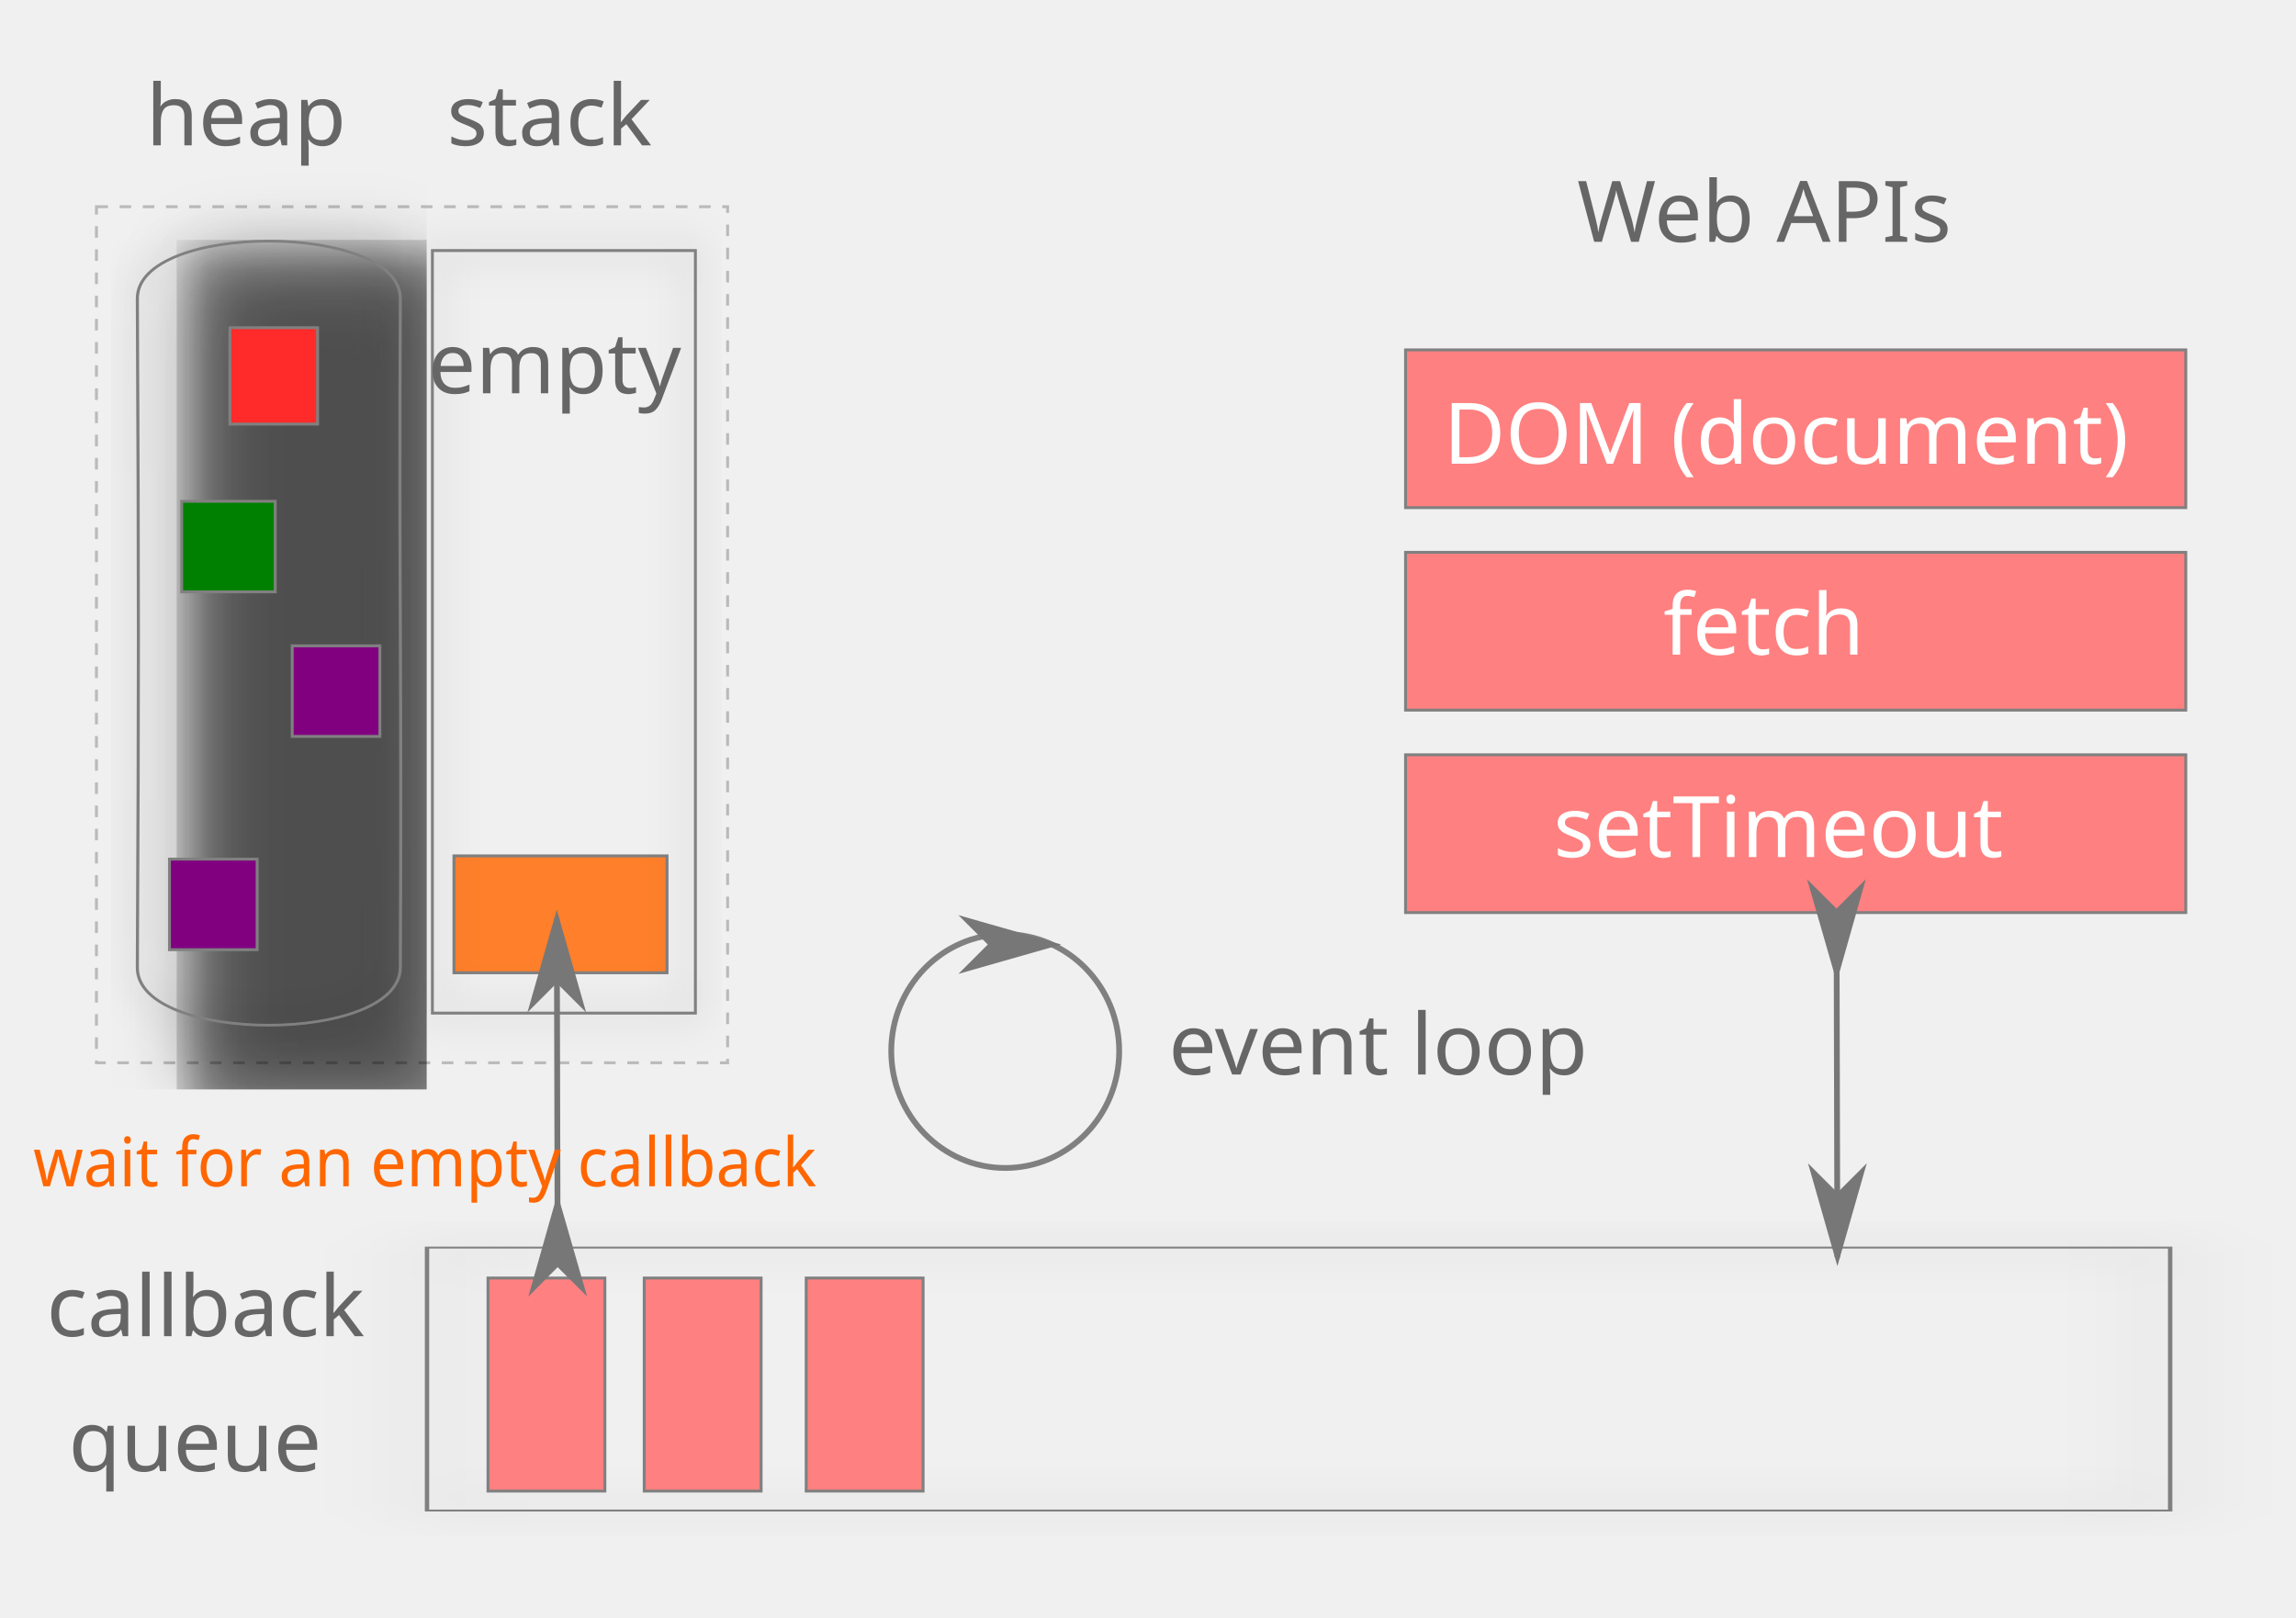
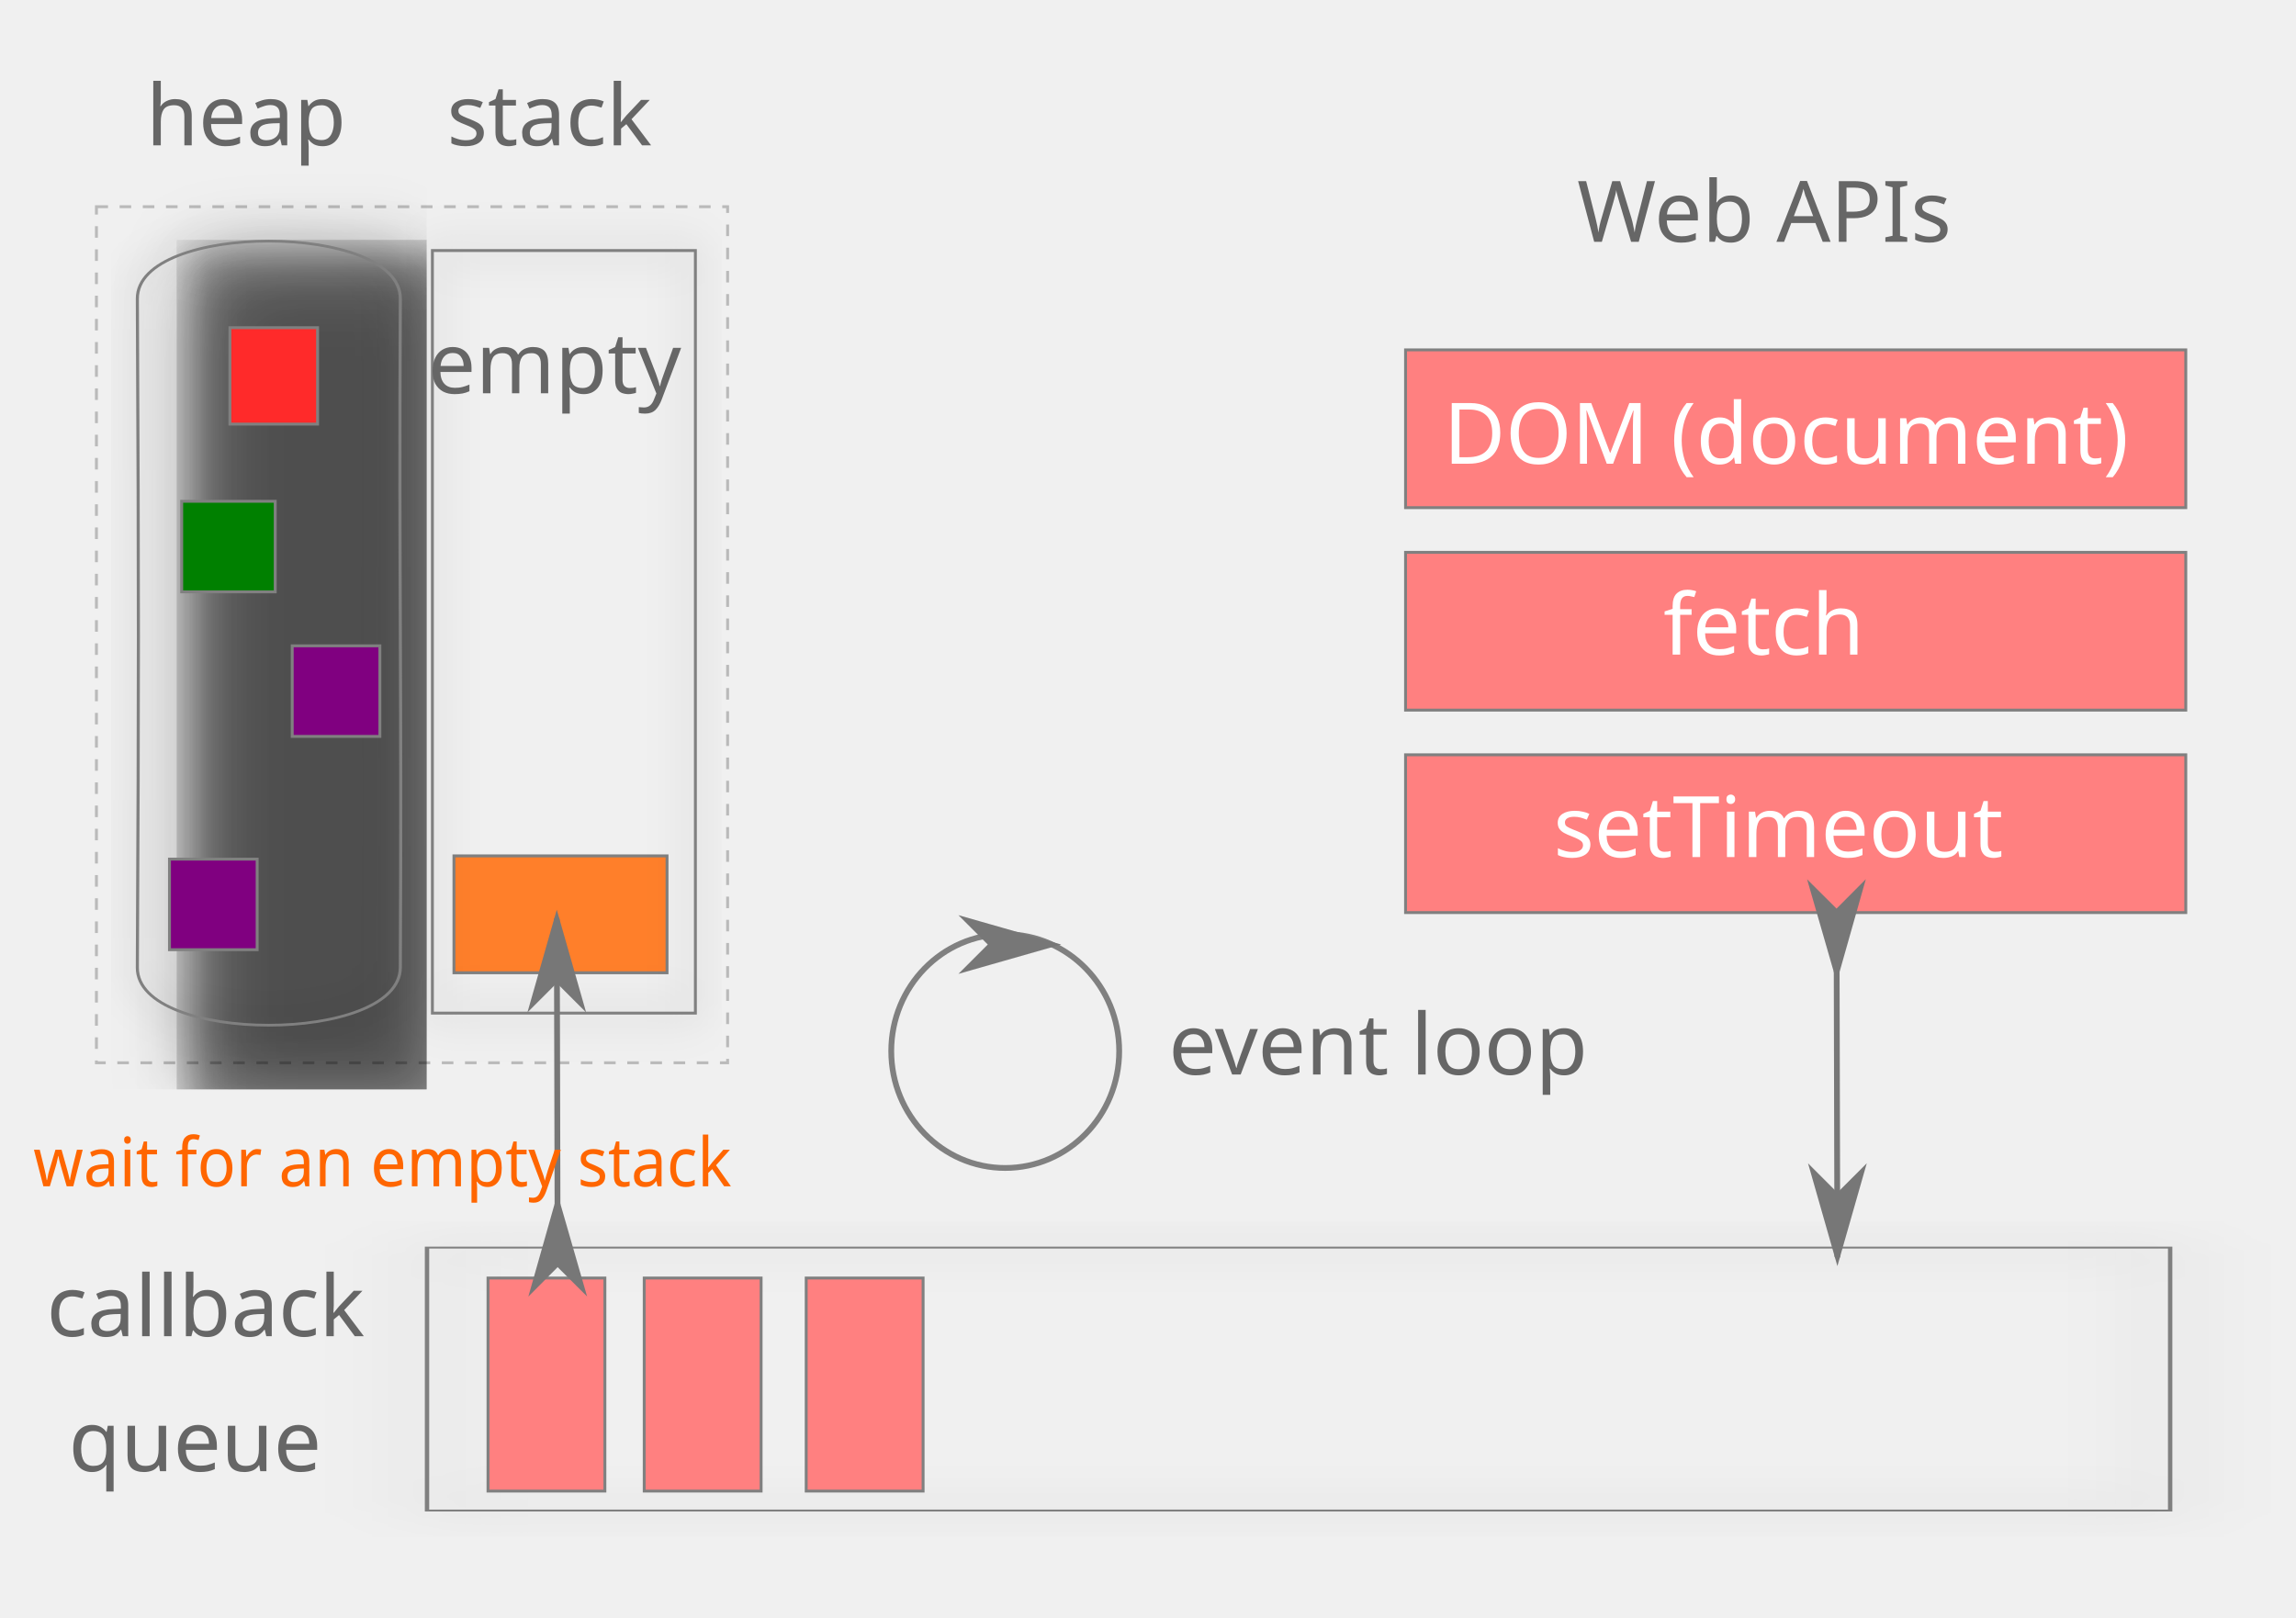
<svg xmlns="http://www.w3.org/2000/svg" width="210mm" height="148mm" viewBox="0 0 210 148" version="1.1" id="svg8">
  <defs id="defs2">
    <marker style="overflow:visible" id="marker9448" refX="0.0" refY="0.0" orient="auto">
      <path transform="scale(0.8) translate(12.5,0)" style="fill-rule:evenodd;stroke:#777777;stroke-width:1pt;stroke-opacity:1;fill:#777777;fill-opacity:1" d="M 0.0,0.0 L 5.0,-5.0 L -12.5,0.0 L 5.0,5.0 L 0.0,0.0 z " id="path9446" />
    </marker>
    <marker orient="auto" refY="0.0" refX="0.0" id="marker9396" style="overflow:visible;">
      <path id="path9394" d="M 0.0,0.0 L 5.0,-5.0 L -12.5,0.0 L 5.0,5.0 L 0.0,0.0 z " style="fill-rule:evenodd;stroke:#777777;stroke-width:1pt;stroke-opacity:1;fill:#777777;fill-opacity:1" transform="scale(0.8) rotate(180) translate(12.5,0)" />
    </marker>
    <marker orient="auto" refY="0.0" refX="0.0" id="marker9350" style="overflow:visible;">
      <path id="path9348" d="M 0.0,0.0 L 5.0,-5.0 L -12.5,0.0 L 5.0,5.0 L 0.0,0.0 z " style="fill-rule:evenodd;stroke:#777777;stroke-width:1pt;stroke-opacity:1;fill:#777777;fill-opacity:1" transform="scale(0.8) rotate(180) translate(12.5,0)" />
    </marker>
    <marker orient="auto" refY="0.0" refX="0.0" id="Arrow1Lstart" style="overflow:visible">
      <path id="path4646" d="M 0.0,0.0 L 5.0,-5.0 L -12.5,0.0 L 5.0,5.0 L 0.0,0.0 z " style="fill-rule:evenodd;stroke:#777777;stroke-width:1pt;stroke-opacity:1;fill:#777777;fill-opacity:1" transform="scale(0.8) translate(12.5,0)" />
    </marker>
    <marker style="overflow:visible;" id="marker7248" refX="0.0" refY="0.0" orient="auto">
      <path transform="scale(0.8) rotate(180) translate(12.5,0)" style="fill-rule:evenodd;stroke:#777777;stroke-width:1pt;stroke-opacity:1;fill:#777777;fill-opacity:1" d="M 0.0,0.0 L 5.0,-5.0 L -12.5,0.0 L 5.0,5.0 L 0.0,0.0 z " id="path7246" />
    </marker>
    <marker style="overflow:visible;" id="marker6008" refX="0.0" refY="0.0" orient="auto">
      <path transform="scale(0.8) rotate(180) translate(12.5,0)" style="fill-rule:evenodd;stroke:#777777;stroke-width:1pt;stroke-opacity:1;fill:#777777;fill-opacity:1" d="M 0.0,0.0 L 5.0,-5.0 L -12.5,0.0 L 5.0,5.0 L 0.0,0.0 z " id="path6006" />
    </marker>
    <marker orient="auto" refY="0.0" refX="0.0" id="Arrow1Lend" style="overflow:visible;">
      <path id="path4649" d="M 0.0,0.0 L 5.0,-5.0 L -12.5,0.0 L 5.0,5.0 L 0.0,0.0 z " style="fill-rule:evenodd;stroke:#777777;stroke-width:1pt;stroke-opacity:1;fill:#777777;fill-opacity:1" transform="scale(0.8) rotate(180) translate(12.5,0)" />
    </marker>
    <marker orient="auto" refY="0.0" refX="0.0" id="Arrow2Lend" style="overflow:visible;">
      <path id="path4667" style="fill-rule:evenodd;stroke-width:0.625;stroke-linejoin:round;stroke:#000000;stroke-opacity:1;fill:#000000;fill-opacity:1" d="M 8.719,4.034 L -2.207,0.016 L 8.719,-4.002 C 6.973,-1.63 6.983,1.616 8.719,4.034 z " transform="scale(1.1) rotate(180) translate(1,0)" />
    </marker>
    <filter style="color-interpolation-filters:sRGB;" id="filter4507">
      <feColorMatrix result="fbSourceGraphicAlpha" in="fbSourceGraphic" values="0 0 0 -1 0 0 0 0 -1 0 0 0 0 -1 0 0 0 0 1 0" id="feColorMatrix4509" />
      <feFlood id="feFlood4511" flood-opacity="0.498" flood-color="rgb(0,0,0)" result="flood" in="fbSourceGraphic" />
      <feComposite in2="flood" id="feComposite4513" in="flood" operator="in" result="composite1" />
      <feGaussianBlur id="feGaussianBlur4515" in="composite1" stdDeviation="3" result="blur" />
      <feOffset id="feOffset4517" dx="6" dy="6" result="offset" />
      <feComposite in2="offset" id="feComposite4519" in="fbSourceGraphic" operator="over" result="fbSourceGraphic" />
      <feColorMatrix result="fbSourceGraphicAlpha" in="fbSourceGraphic" values="0 0 0 -1 0 0 0 0 -1 0 0 0 0 -1 0 0 0 0 1 0" id="feColorMatrix4521" />
      <feFlood id="feFlood4523" flood-opacity="0.498" flood-color="rgb(0,0,0)" result="flood" in="fbSourceGraphic" />
      <feComposite in2="fbSourceGraphic" id="feComposite4525" in="flood" operator="in" result="composite1" />
      <feGaussianBlur id="feGaussianBlur4527" in="composite1" stdDeviation="3" result="blur" />
      <feOffset id="feOffset4529" dx="2" dy="2" result="offset" />
      <feComposite in2="offset" id="feComposite4531" in="fbSourceGraphic" operator="over" result="fbSourceGraphic" />
      <feColorMatrix result="fbSourceGraphicAlpha" in="fbSourceGraphic" values="0 0 0 -1 0 0 0 0 -1 0 0 0 0 -1 0 0 0 0 1 0" id="feColorMatrix4533" />
      <feFlood id="feFlood4535" flood-opacity="0.498" flood-color="rgb(0,0,0)" result="flood" in="fbSourceGraphic" />
      <feComposite in2="fbSourceGraphic" id="feComposite4537" in="flood" operator="in" result="composite1" />
      <feGaussianBlur id="feGaussianBlur4539" in="composite1" stdDeviation="3" result="blur" />
      <feOffset id="feOffset4541" dx="0" dy="0" result="offset" />
      <feComposite in2="offset" id="feComposite4543" in="fbSourceGraphic" operator="over" result="composite2" />
    </filter>
    <filter style="color-interpolation-filters:sRGB;" id="filter4589">
      <feFlood flood-opacity="0.498" flood-color="rgb(0,0,0)" result="flood" id="feFlood4579" />
      <feComposite in="flood" in2="SourceGraphic" operator="in" result="composite1" id="feComposite4581" />
      <feGaussianBlur in="composite1" stdDeviation="2" result="blur" id="feGaussianBlur4583" />
      <feOffset dx="0" dy="0" result="offset" id="feOffset4585" />
      <feComposite in="SourceGraphic" in2="offset" operator="over" result="composite2" id="feComposite4587" />
    </filter>
  </defs>
  <g id="layer1" transform="translate(0,-149)">
    <rect style="opacity:1;fill:#ff7f2a;fill-opacity:1;stroke:#808080;stroke-width:0.265;stroke-miterlimit:4;stroke-dasharray:none;stroke-dashoffset:0;stroke-opacity:1" id="rect10334" width="10.691" height="19.489" x="227.294" y="41.52" transform="matrix(0,1,1,0,0,0)" />
    <rect style="opacity:1;fill:none;fill-opacity:1;stroke:#808080;stroke-width:0.175;stroke-miterlimit:4;stroke-dasharray:none;stroke-dashoffset:0;stroke-opacity:1;filter:url(#filter4589)" id="rect5996" width="24.054" height="69.757" x="60.396" y="211.599" transform="matrix(0,1,-2.285569,0,682.1144,202.7278)" />
    <rect y="265.909" x="44.634" height="19.489" width="10.691" id="rect10296" style="opacity:1;fill:#ff8080;fill-opacity:1;stroke:#808080;stroke-width:0.265;stroke-miterlimit:4;stroke-dasharray:none;stroke-dashoffset:0;stroke-opacity:1" />
    <rect style="opacity:0.48;fill:none;fill-opacity:1;stroke:#808080;stroke-width:0.265;stroke-miterlimit:4;stroke-dasharray:1.06, 1.06;stroke-dashoffset:0;stroke-opacity:1" id="rect4485" width="57.73" height="78.31" x="8.82" y="167.909" />
    <rect style="opacity:1;fill:none;fill-opacity:1;stroke:#808080;stroke-width:0.265;stroke-miterlimit:4;stroke-dasharray:none;stroke-dashoffset:0;stroke-opacity:1;filter:url(#filter4507)" id="rect4495" width="24.054" height="69.757" x="12.562" y="171.918" />
    <path style="opacity:1;fill:none;fill-opacity:1;stroke:#808080;stroke-width:0.283;stroke-miterlimit:4;stroke-dasharray:none;stroke-dashoffset:0;stroke-opacity:1;filter:url(#filter4589)" d="m 33.409,171.383 c -0.033,-8.018 24.087,-8.018 24.054,0 -0.129,31.944 0.139,38.883 0,69.757 -0.036,8.018 -24.088,8.018 -24.054,0 0.129,-30.607 0.129,-38.081 0,-69.757 z" id="rect4545" transform="matrix(1,0,0,0.8770223,-20.84702,26.02261)" />
    <rect y="171.918" x="39.549" height="69.757" width="24.054" id="rect4591" style="opacity:1;fill:none;fill-opacity:1;stroke:#808080;stroke-width:0.265;stroke-miterlimit:4;stroke-dasharray:none;stroke-dashoffset:0;stroke-opacity:1;filter:url(#filter4589)" />
    <text xml:space="preserve" style="font-style:normal;font-weight:normal;font-size:9.878px;line-height:1.25;font-family:sans-serif;letter-spacing:0px;word-spacing:0px;fill:#000000;fill-opacity:1;stroke:none;stroke-width:0.265" x="13.363" y="162.296" id="text4595">
      <tspan id="tspan4593" x="13.363" y="162.296" style="font-size:7.761px;fill:#666666;stroke-width:0.265">heap</tspan>
    </text>
    <text id="text4609" y="162.296" x="40.88" style="font-style:normal;font-weight:normal;font-size:9.878px;line-height:1.25;font-family:sans-serif;letter-spacing:0px;word-spacing:0px;fill:#000000;fill-opacity:1;stroke:none;stroke-width:0.265" xml:space="preserve">
      <tspan style="font-size:7.761px;fill:#666666;stroke-width:0.265" y="162.296" x="40.88" id="tspan4607">stack</tspan>
    </text>
    <rect style="opacity:1;fill:#ff8080;fill-opacity:1;stroke:#808080;stroke-width:0.265;stroke-miterlimit:4;stroke-dasharray:none;stroke-dashoffset:0;stroke-opacity:1" id="rect4612" width="71.361" height="14.433" x="128.557" y="181.005" />
    <text id="text4616" y="191.418" x="132.031" style="font-style:normal;font-weight:normal;font-size:9.878px;line-height:1.25;font-family:sans-serif;letter-spacing:0px;word-spacing:0px;fill:#ffffff;fill-opacity:1;stroke:none;stroke-width:0.265" xml:space="preserve">
      <tspan style="font-size:7.761px;fill:#ffffff;stroke-width:0.265" y="191.418" x="132.031" id="tspan4614">DOM (document)</tspan>
    </text>
    <text id="text4620" y="171.116" x="144.245" style="font-style:normal;font-weight:normal;font-size:9.878px;line-height:1.25;font-family:sans-serif;letter-spacing:0px;word-spacing:0px;fill:#000000;fill-opacity:1;stroke:none;stroke-width:0.265" xml:space="preserve">
      <tspan style="font-size:7.761px;fill:#666666;stroke-width:0.265" y="171.116" x="144.245" id="tspan4618">Web APIs</tspan>
    </text>
    <rect y="199.526" x="128.557" height="14.433" width="71.361" id="rect4622" style="opacity:1;fill:#ff8080;fill-opacity:1;stroke:#808080;stroke-width:0.265;stroke-miterlimit:4;stroke-dasharray:none;stroke-dashoffset:0;stroke-opacity:1" />
    <text xml:space="preserve" style="font-style:normal;font-weight:normal;font-size:9.878px;line-height:1.25;font-family:sans-serif;letter-spacing:0px;word-spacing:0px;fill:#ffffff;fill-opacity:1;stroke:none;stroke-width:0.265" x="152.139" y="208.88" id="text4626">
      <tspan id="tspan4624" x="152.139" y="208.88" style="font-size:7.761px;fill:#ffffff;stroke-width:0.265">fetch</tspan>
    </text>
    <rect style="opacity:1;fill:#ff8080;fill-opacity:1;stroke:#808080;stroke-width:0.265;stroke-miterlimit:4;stroke-dasharray:none;stroke-dashoffset:0;stroke-opacity:1" id="rect4628" width="71.361" height="14.433" x="128.557" y="218.046" />
    <text id="text4632" y="227.401" x="142.085" style="font-style:normal;font-weight:normal;font-size:9.878px;line-height:1.25;font-family:sans-serif;letter-spacing:0px;word-spacing:0px;fill:#ffffff;fill-opacity:1;stroke:none;stroke-width:0.265" xml:space="preserve">
      <tspan style="font-size:7.761px;fill:#ffffff;stroke-width:0.265" y="227.401" x="142.085" id="tspan4630">setTimeout</tspan>
    </text>
    <rect y="194.855" x="16.619" height="8.285" width="8.553" id="rect4634" style="opacity:1;fill:#008000;fill-opacity:1;stroke:#808080;stroke-width:0.265;stroke-miterlimit:4;stroke-dasharray:none;stroke-dashoffset:0;stroke-opacity:1" />
    <rect style="opacity:1;fill:#800080;fill-opacity:1;stroke:#808080;stroke-width:0.265;stroke-miterlimit:4;stroke-dasharray:none;stroke-dashoffset:0;stroke-opacity:1" id="rect4636" width="8.018" height="8.285" x="26.727" y="208.078" />
    <rect y="227.589" x="15.502" height="8.285" width="8.018" id="rect4638" style="opacity:1;fill:#800080;fill-opacity:1;stroke:#808080;stroke-width:0.265;stroke-miterlimit:4;stroke-dasharray:none;stroke-dashoffset:0;stroke-opacity:1" />
    <rect y="178.975" x="21.028" height="8.82" width="8.018" id="rect4640" style="opacity:1;fill:#ff2a2a;fill-opacity:1;stroke:#808080;stroke-width:0.265;stroke-miterlimit:4;stroke-dasharray:none;stroke-dashoffset:0;stroke-opacity:1" />
    <ellipse style="opacity:1;fill:none;fill-opacity:1;stroke:#808080;stroke-width:0.529;stroke-miterlimit:4;stroke-dasharray:none;stroke-dashoffset:0;stroke-opacity:1" id="path4642" cx="91.941" cy="245.15" rx="10.424" ry="10.691" />
    <path style="fill:#777777;fill-opacity:1;stroke:#777777;stroke-width:0.529;stroke-linecap:butt;stroke-linejoin:miter;stroke-miterlimit:4;stroke-dasharray:none;stroke-opacity:1;marker-start:url(#Arrow1Lend)" d="m 96.034,235.401 v 0" id="path4644" />
    <text xml:space="preserve" style="font-style:normal;font-weight:normal;font-size:9.878px;line-height:1.25;font-family:sans-serif;letter-spacing:0px;word-spacing:0px;fill:#000000;fill-opacity:1;stroke:none;stroke-width:0.265" x="106.896" y="247.288" id="text5994">
      <tspan id="tspan5992" x="106.896" y="247.288" style="font-size:7.761px;fill:#666666;stroke-width:0.265">event loop</tspan>
    </text>
    <path id="path6004" d="m 167.989,237.804 c 0,0 0.066,28.093 0.066,25.985" style="fill:#777777;fill-opacity:1;stroke:#777777;stroke-width:0.529;stroke-linecap:butt;stroke-linejoin:miter;stroke-miterlimit:4;stroke-dasharray:none;stroke-opacity:1;marker-start:url(#marker6008);marker-mid:url(#marker7248);marker-end:url(#Arrow1Lstart)" />
    <path style="fill:#777777;fill-opacity:1;stroke:#777777;stroke-width:0.529;stroke-linecap:butt;stroke-linejoin:miter;stroke-miterlimit:4;stroke-dasharray:none;stroke-opacity:1;marker-start:url(#marker9350);marker-mid:url(#marker9396);marker-end:url(#marker9448)" d="m 50.991,259.225 c 0,0 -0.066,-28.093 -0.066,-25.985" id="path9346" />
    <rect style="opacity:1;fill:#ff8080;fill-opacity:1;stroke:#808080;stroke-width:0.265;stroke-miterlimit:4;stroke-dasharray:none;stroke-dashoffset:0;stroke-opacity:1" id="rect10342" width="10.691" height="19.489" x="58.922" y="265.909" />
    <rect y="265.909" x="73.738" height="19.489" width="10.691" id="rect10344" style="opacity:1;fill:#ff8080;fill-opacity:1;stroke:#808080;stroke-width:0.265;stroke-miterlimit:4;stroke-dasharray:none;stroke-dashoffset:0;stroke-opacity:1" />
    <text id="text10350" y="271.229" x="4.264" style="font-style:normal;font-weight:normal;font-size:9.878px;line-height:1.25;font-family:sans-serif;letter-spacing:0px;word-spacing:0px;fill:#000000;fill-opacity:1;stroke:none;stroke-width:0.265" xml:space="preserve">
      <tspan style="font-size:7.761px;fill:#666666;stroke-width:0.265" y="271.229" x="4.264" id="tspan10348">callback</tspan>
      <tspan style="font-size:7.761px;fill:#666666;stroke-width:0.265" y="283.577" x="4.264" id="tspan10356"> queue</tspan>
    </text>
    <text xml:space="preserve" style="font-style:normal;font-weight:normal;font-size:9.878px;line-height:1.25;font-family:sans-serif;letter-spacing:0px;word-spacing:0px;fill:#000000;fill-opacity:1;stroke:none;stroke-width:0.265" x="39.141" y="184.975" id="text10360">
      <tspan id="tspan10358" x="39.141" y="184.975" style="font-size:7.761px;fill:#666666;stroke-width:0.265">empty</tspan>
    </text>
    <text xml:space="preserve" style="font-style:normal;font-weight:normal;font-size:7.673px;line-height:1.25;font-family:sans-serif;letter-spacing:0px;word-spacing:0px;fill:#ff6600;fill-opacity:1;stroke:none;stroke-width:0.265" x="3.147" y="249.123" id="text10360-7" transform="scale(0.9673945,1.033705)">
-       <tspan x="3.147" y="249.123" style="font-size:6.029px;fill:#ff6600;stroke-width:0.265" id="tspan4828">wait for an empty callback</tspan>
+       <tspan x="3.147" y="249.123" style="font-size:6.029px;fill:#ff6600;stroke-width:0.265" id="tspan4828">wait for an empty stack</tspan>
    </text>
  </g>
</svg>
